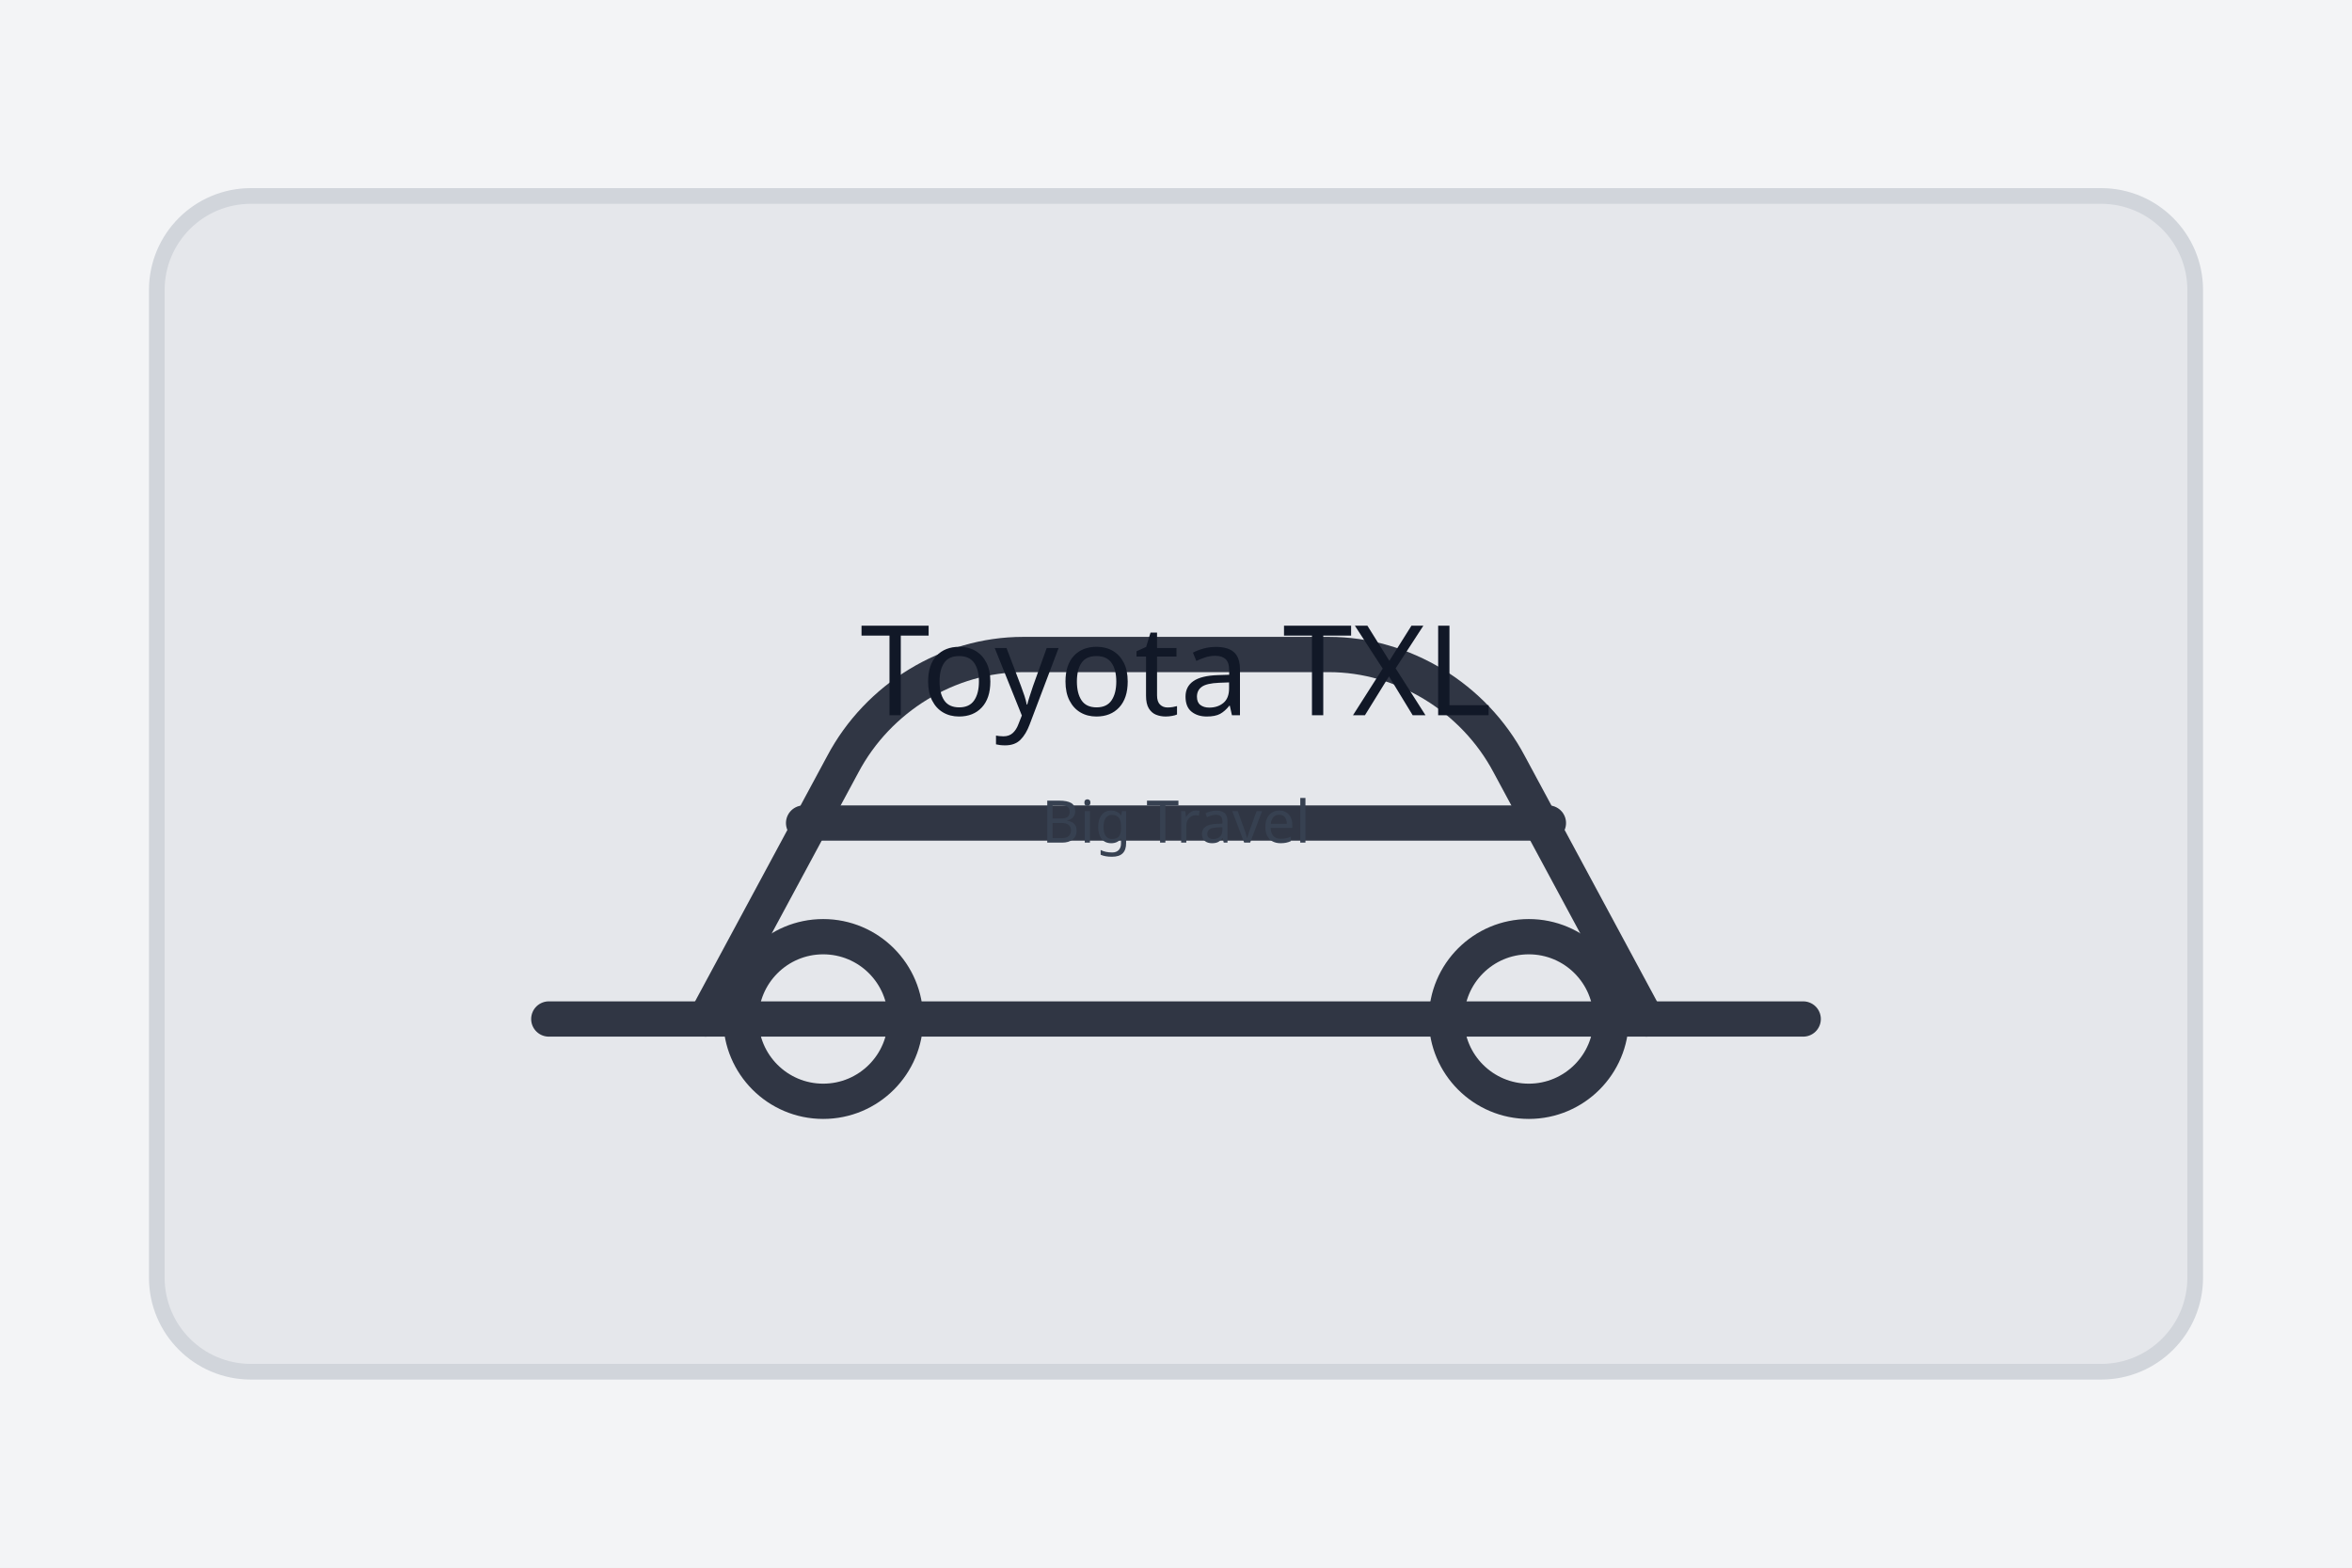
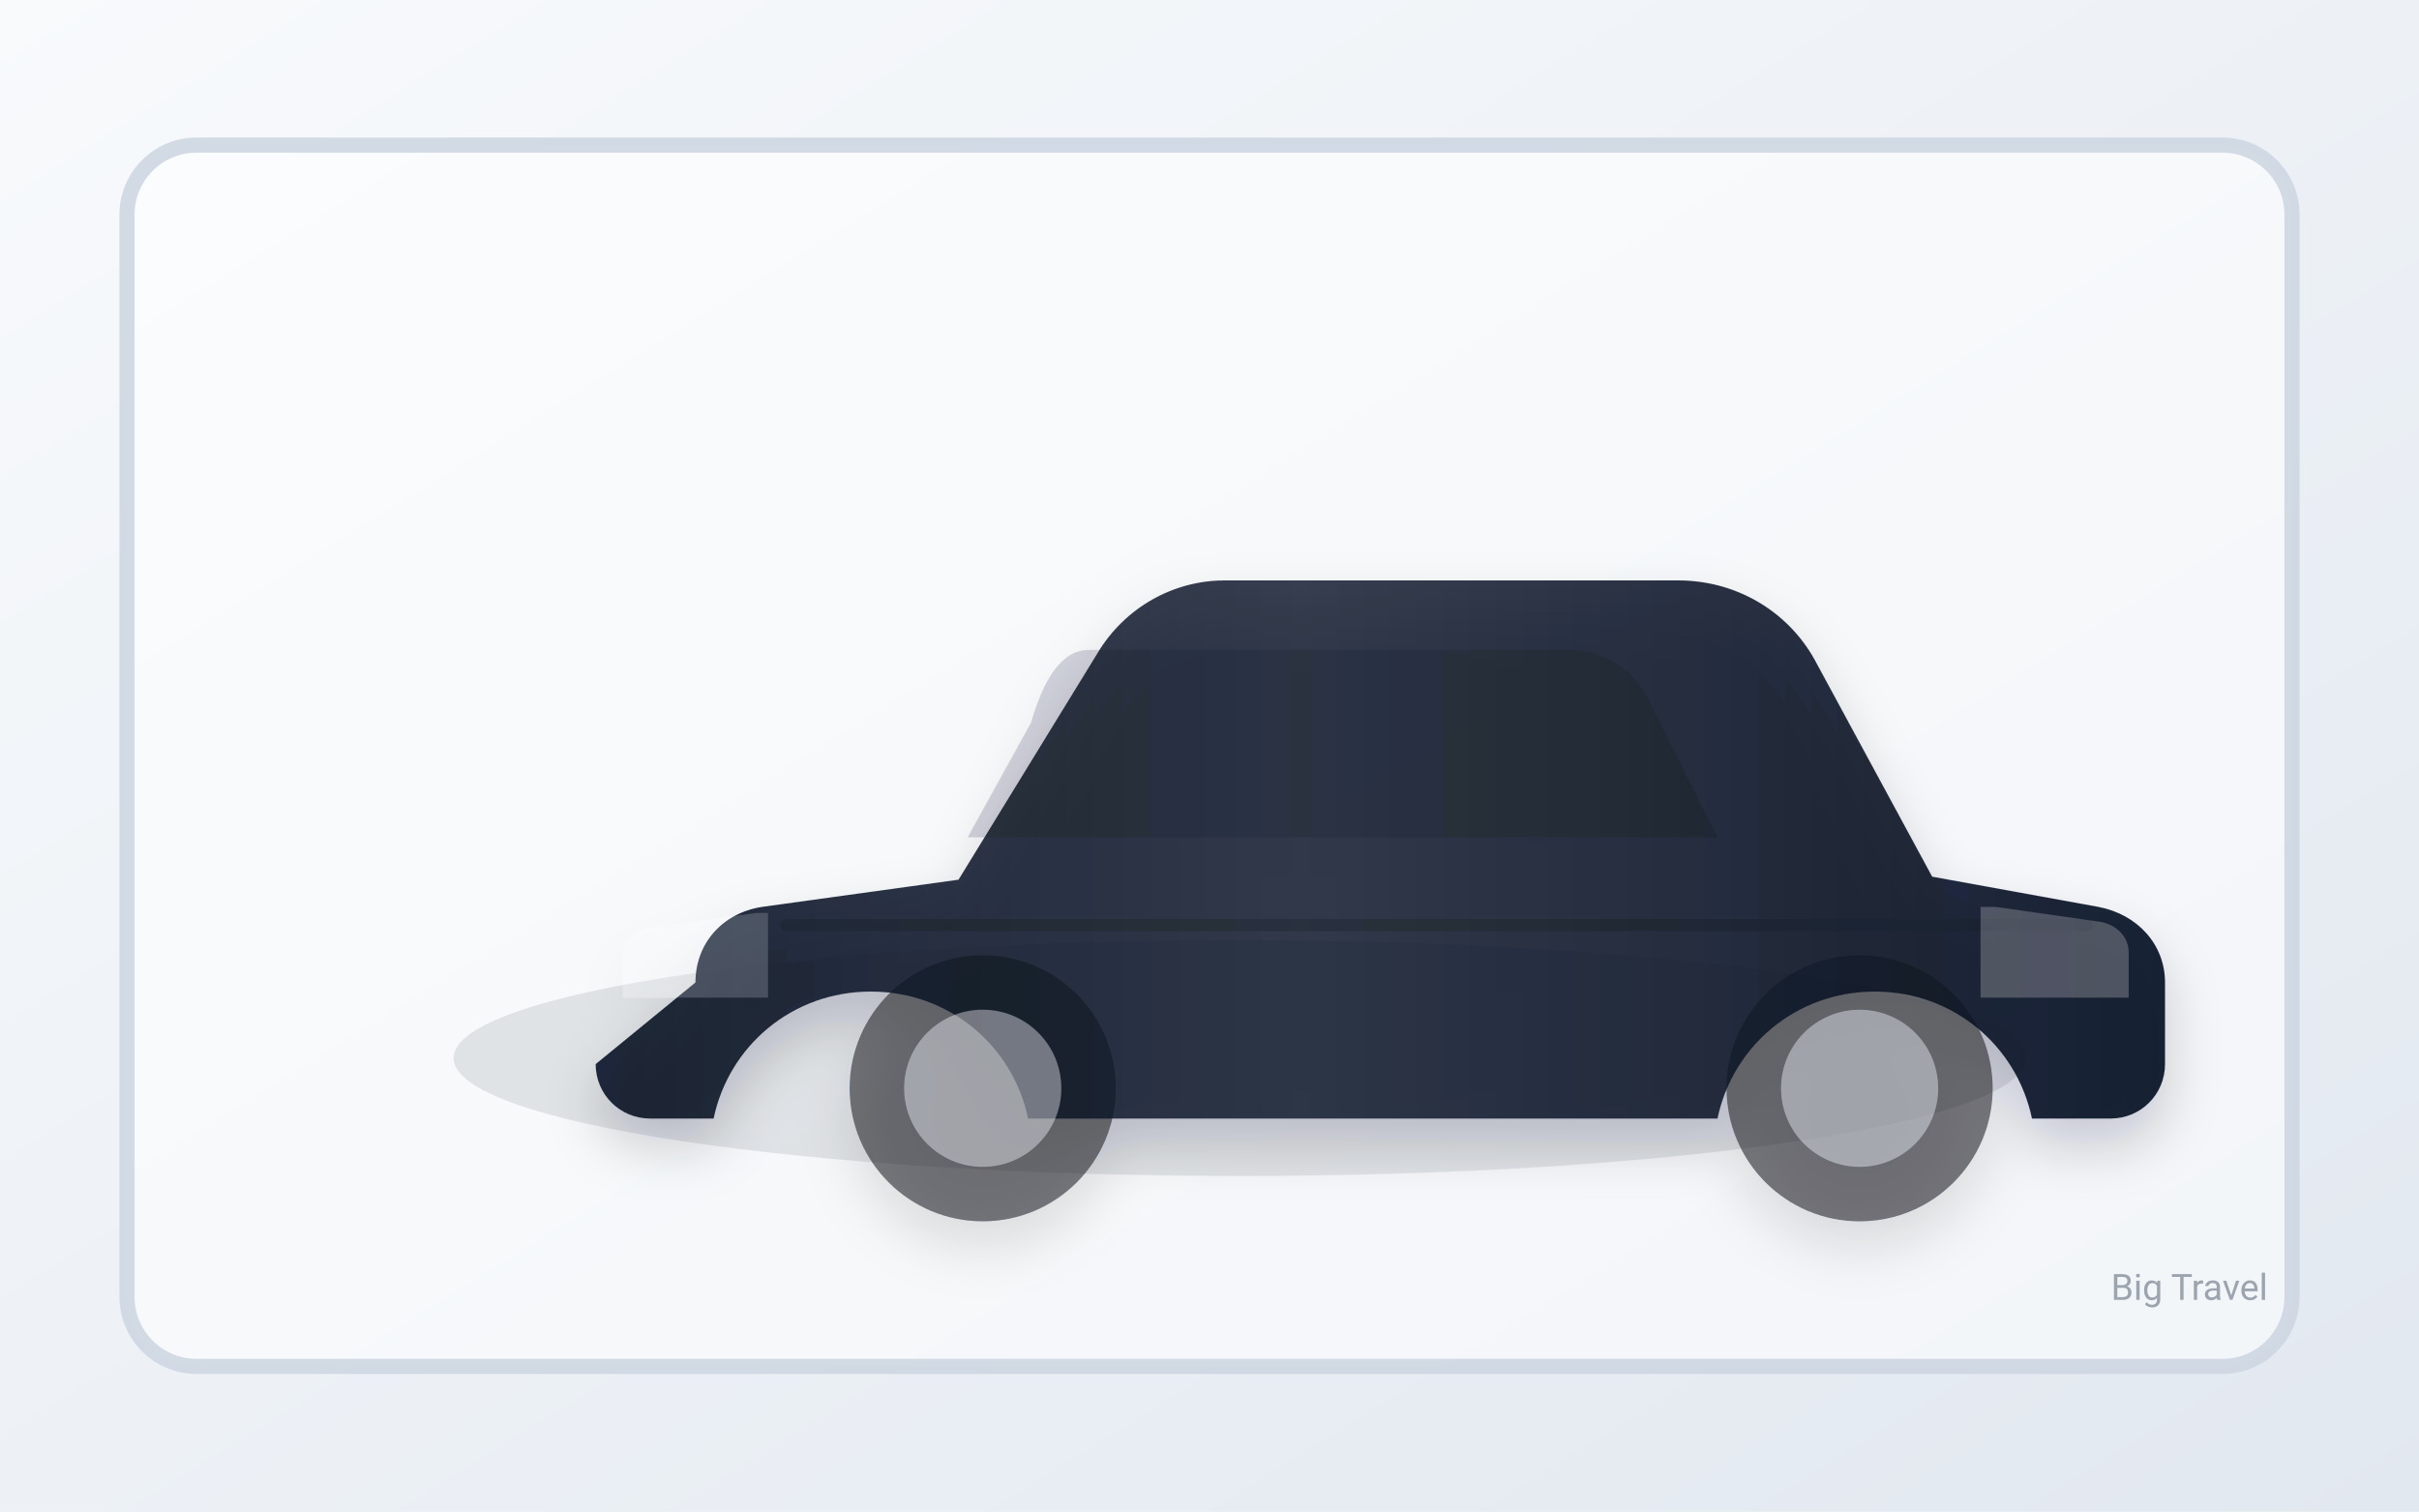
- <svg xmlns="http://www.w3.org/2000/svg" width="1200" height="800" viewBox="0 0 1200 800">
-   <rect width="1200" height="800" fill="#f3f4f6" />
-   <rect x="80" y="100" width="1040" height="600" rx="48" fill="#e5e7eb" stroke="#d1d5db" stroke-width="8" />
-   <g fill="none" stroke="#111827" stroke-width="18" stroke-linecap="round" stroke-linejoin="round" opacity="0.85">
-     <path d="M280 520h640" />
-     <path d="M360 520l70-130c18-34 54-56 92-56h156c38 0 74 22 92 56l70 130" />
-     <path d="M410 420h380" />
-     <circle cx="420" cy="520" r="42" />
-     <circle cx="780" cy="520" r="42" />
+ <svg xmlns="http://www.w3.org/2000/svg" width="1600" height="1000" viewBox="0 0 1600 1000">
+   <defs>
+     <linearGradient id="bg" x1="0" y1="0" x2="1" y2="1">
+       <stop offset="0%" stop-color="#f8fafc" />
+       <stop offset="100%" stop-color="#e2e8f0" />
+     </linearGradient>
+     <filter id="shadow" x="-20%" y="-20%" width="140%" height="140%">
+       <feDropShadow dx="0" dy="18" stdDeviation="18" flood-color="#0b1220" flood-opacity="0.20" />
+     </filter>
+     <linearGradient id="paint" x1="0" y1="0" x2="1" y2="0">
+       <stop offset="0%" stop-color="#0f172a" stop-opacity="0.92" />
+       <stop offset="45%" stop-color="#0f172a" stop-opacity="0.82" />
+       <stop offset="100%" stop-color="#0f172a" stop-opacity="0.95" />
+     </linearGradient>
+   </defs>
+   <rect width="1600" height="1000" fill="url(#bg)" />
+   <rect x="84" y="96" width="1432" height="808" rx="46" fill="#ffffff" fill-opacity="0.55" stroke="#cbd5e1" stroke-opacity="0.85" stroke-width="10" />
+   <ellipse cx="820" cy="700" rx="520" ry="78" fill="#0f172a" opacity="0.10" />
+   <g filter="url(#shadow)">
+     <path d="M460 650c0-26 18-46 44-50l130-18 92-150c18-30 50-48 84-48h300c38 0 72 20 90 52l78 144 110 20c26 5 44 25 44 50v54c0 20-16 36-36 36h-52c-10-48-52-84-104-84s-94 36-104 84H680c-10-48-52-84-104-84s-94 36-104 84h-42c-20 0-36-16-36-36z" fill="url(#paint)" />
+     <path d="M720 430h318c22 0 42 12 52 32l46 92H640l42-76c8-28 20-48 38-48z" fill="#0b1220" opacity="0.16" />
+     <path d="M520 612h860" stroke="#0b1220" stroke-opacity="0.20" stroke-width="8" stroke-linecap="round" />
+     <path d="M1320 600l70 10c10 2 18 10 18 20v30h-98v-60z" fill="#ffffff" opacity="0.22" />
+     <path d="M500 604l-70 10c-10 2-18 10-18 20v26h96v-56z" fill="#ffffff" opacity="0.18" />
+     <g>
+       <circle cx="650" cy="720" r="88" fill="#0b1220" opacity="0.55" />
+       <circle cx="650" cy="720" r="52" fill="#ffffff" opacity="0.40" />
+       <circle cx="1230" cy="720" r="88" fill="#0b1220" opacity="0.55" />
+       <circle cx="1230" cy="720" r="52" fill="#ffffff" opacity="0.40" />
+     </g>
  </g>
-   <text x="600" y="365" font-family="sans-serif" font-size="64" fill="#111827" text-anchor="middle">Toyota TXL</text>
-   <text x="600" y="430" font-family="sans-serif" font-size="30" fill="#374151" text-anchor="middle">Big Travel</text>
+   <text x="1500" y="860" font-family="system-ui, -apple-system, Segoe UI, Roboto, sans-serif" font-size="24" fill="#334155" text-anchor="end" opacity="0.45">Big Travel</text>
</svg>
